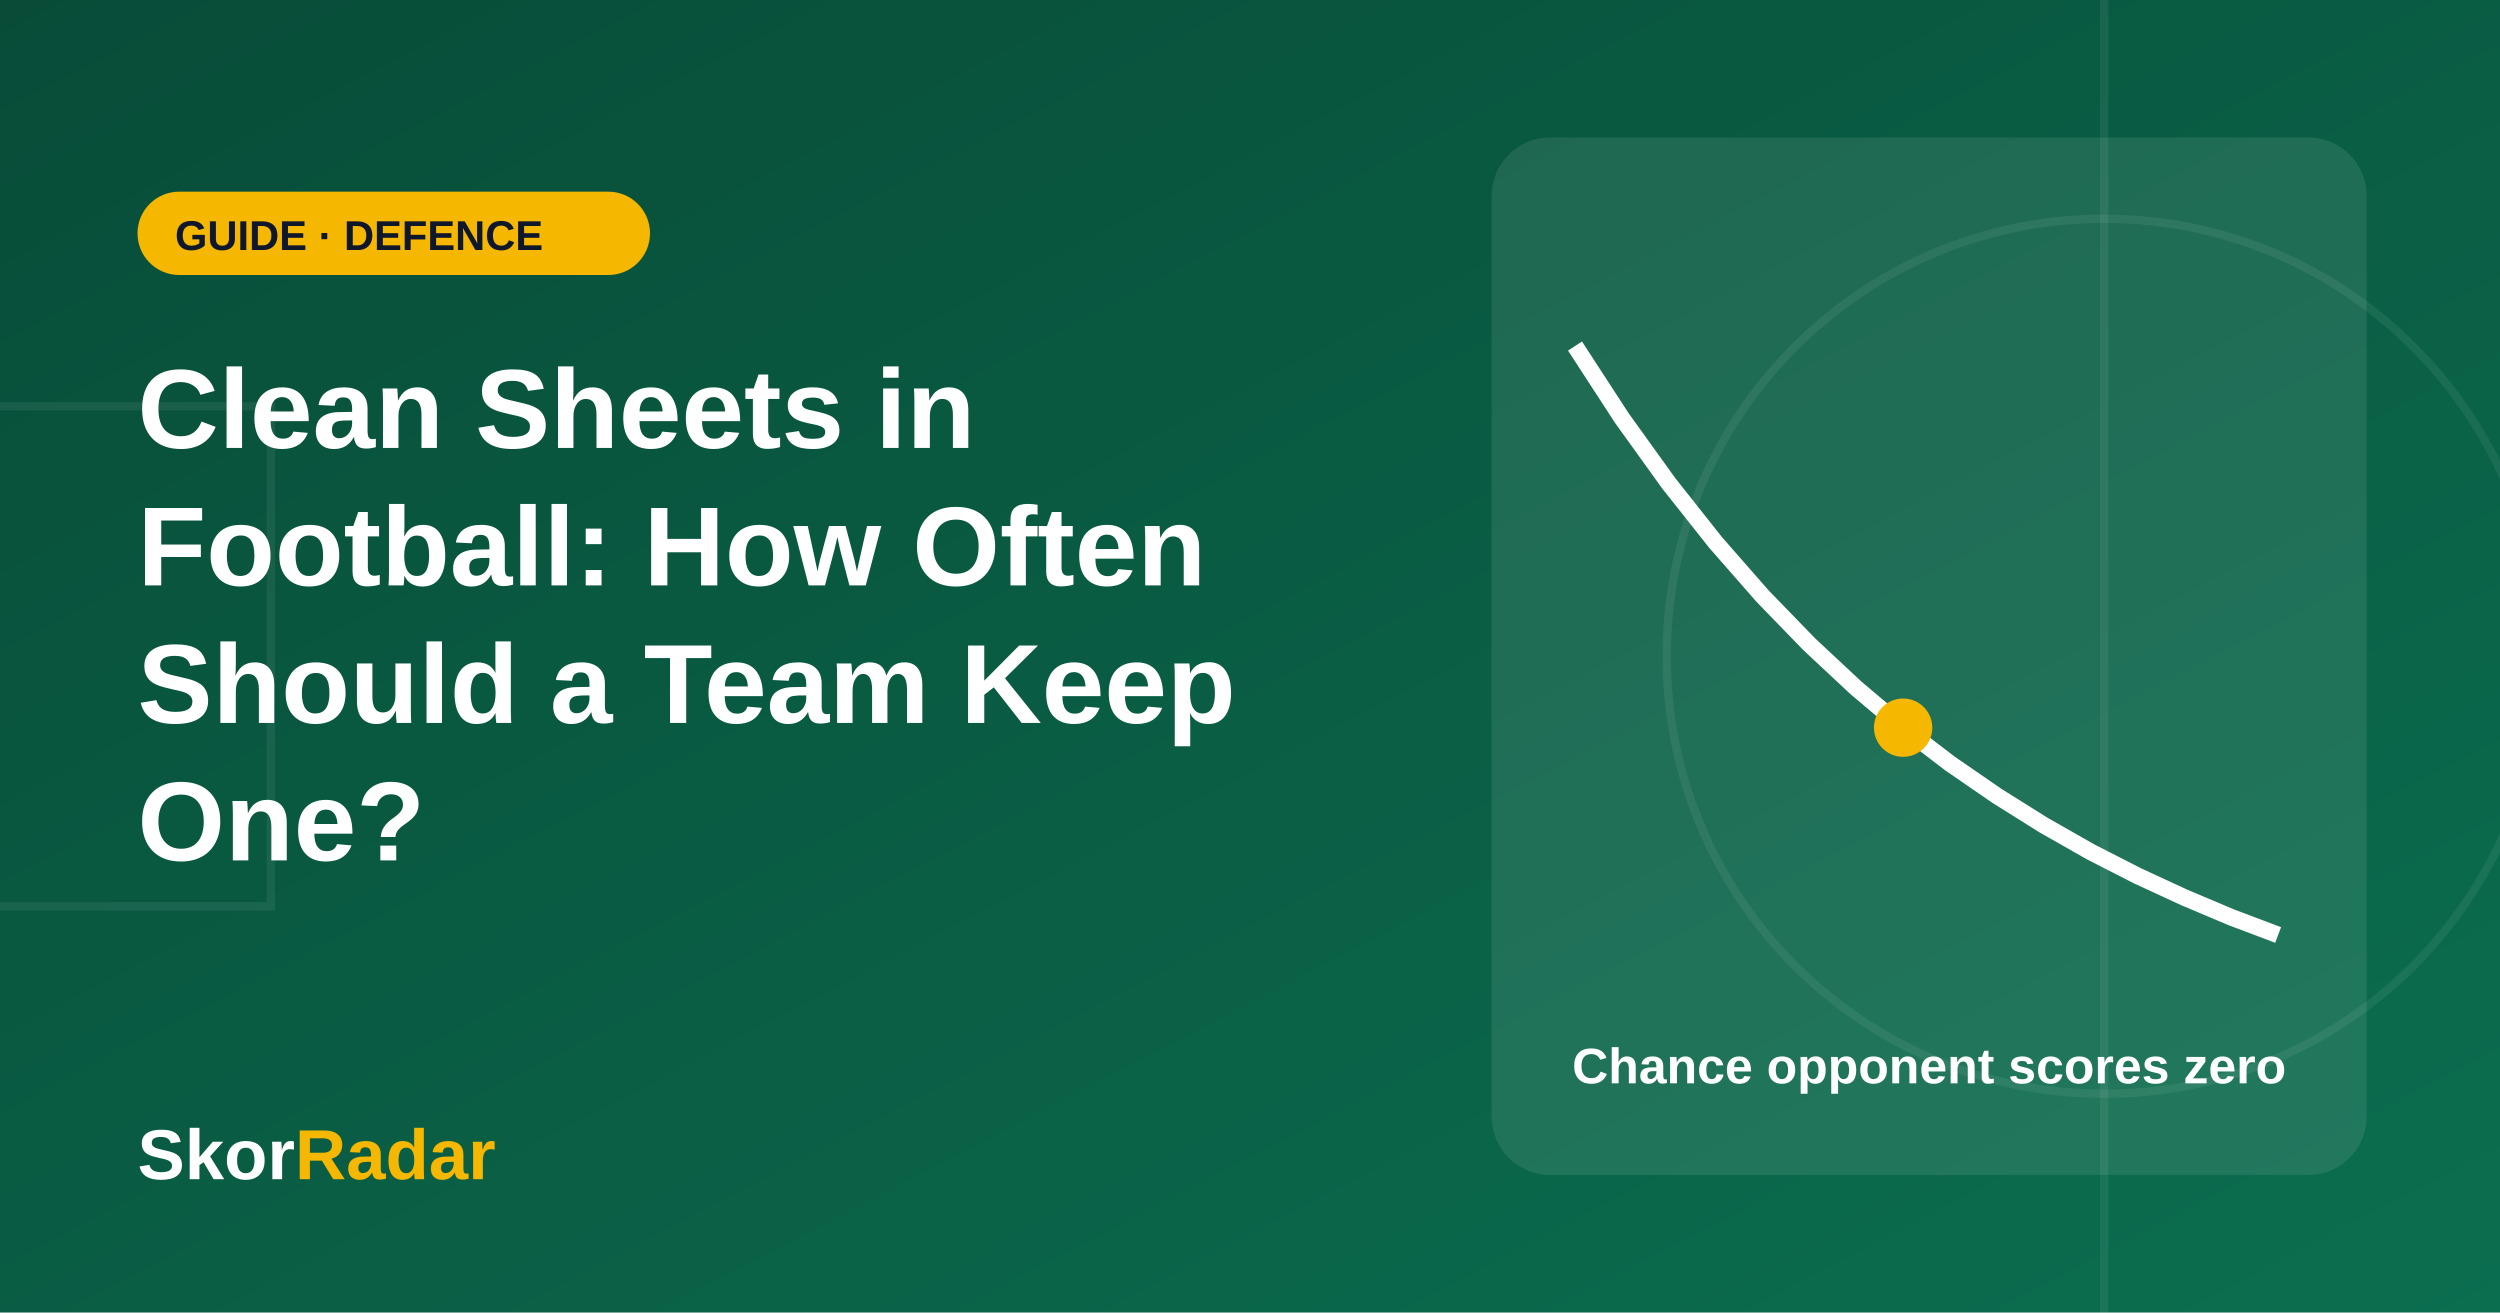
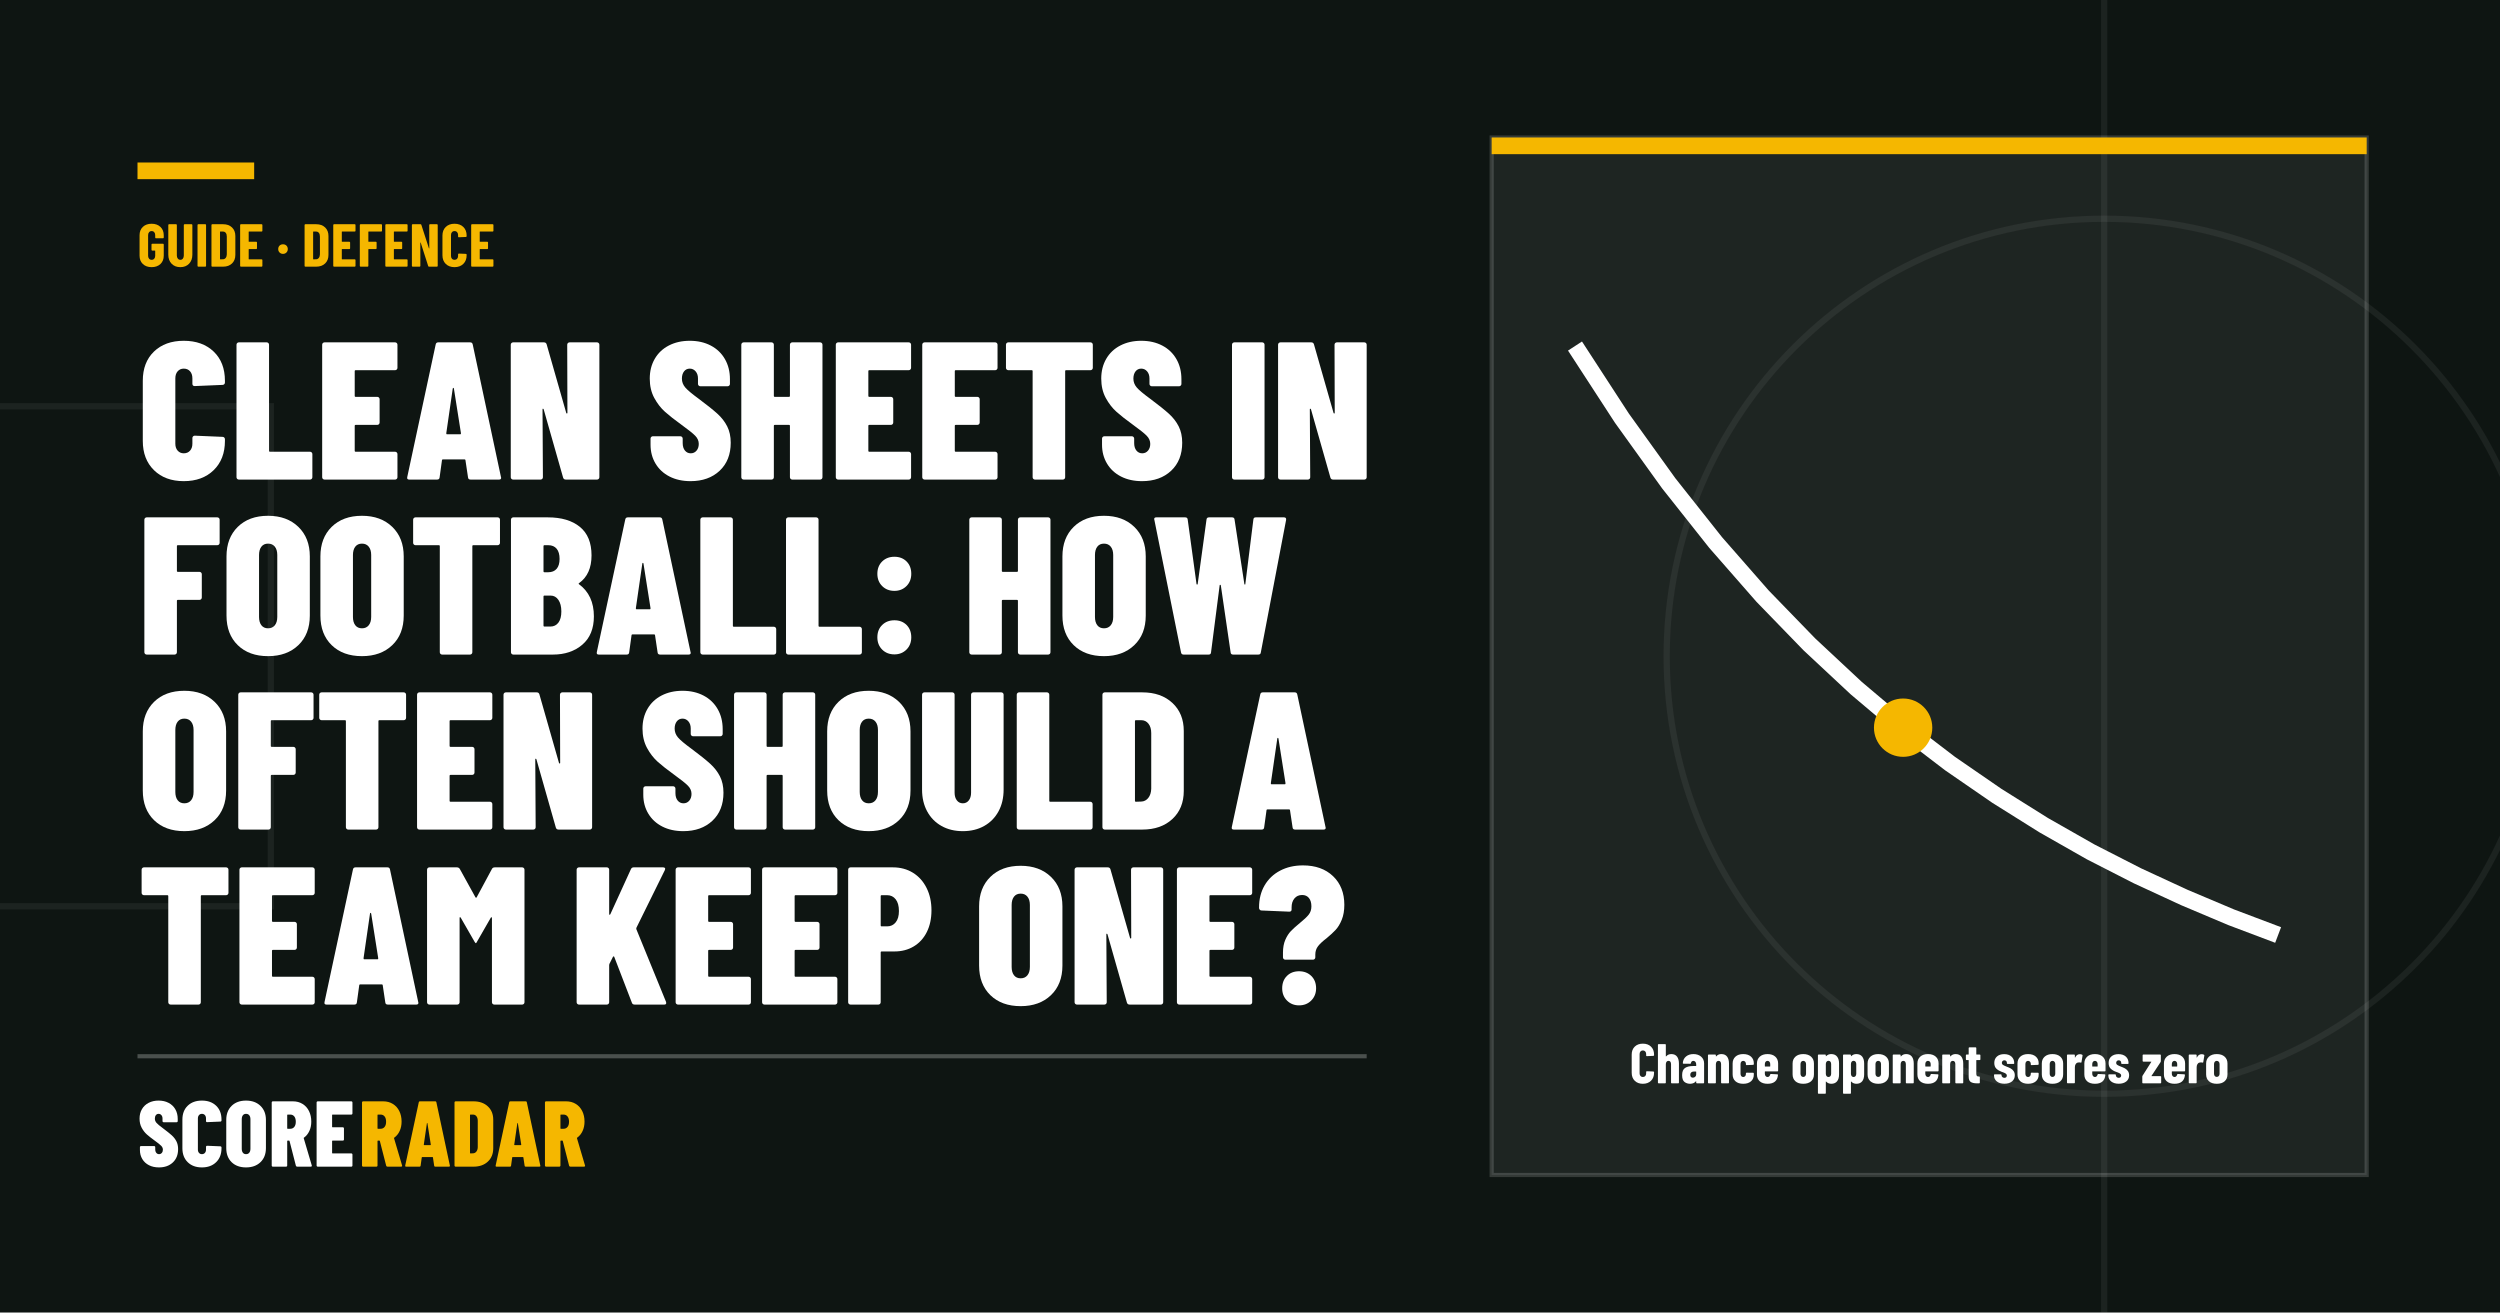
<svg xmlns="http://www.w3.org/2000/svg" viewBox="0 0 1200 630" width="1200" height="630" role="img" aria-label="Clean Sheets in Football: How Often Should a Team Keep One?">
  <defs>
-     <linearGradient id="bg" x1="0" y1="0" x2="1" y2="1">
-       <stop offset="0" stop-color="#084c38" />
-       <stop offset="1" stop-color="#0b6e4f" />
-     </linearGradient>
+     <path id="g3" d="M278-522Q347-522 382.5-477.5Q418-433 418-355L418-355L418-160Q418-79 382-35.5Q346 8 278 8L278 8Q256 8 232-0.5Q208-9 188-31L188-31Q186-34 184-33Q182-32 182-29L182-29L182 174Q182 179 178.5 182.5Q175 186 170 186L170 186L53 186Q48 186 44.5 182.5Q41 179 41 174L41 174L41-502Q41-507 44.5-510.5Q48-514 53-514L53-514L170-514Q175-514 178.5-510.5Q182-507 182-502L182-502L182-486Q182-484 184-484L184-484Q188-484 192-489L192-489Q226-522 278-522L278-522ZM277-344Q277-370 264-386Q251-402 229-402L229-402Q208-402 195-386Q182-370 182-344L182-344L182-171Q182-145 195-129Q208-113 229-113L229-113Q251-113 264-129Q277-145 277-171L277-171L277-344Z" />
+     <path id="g4" d="M221 8Q132 8 81.5-37Q31-82 31-160L31-160L31-354Q31-430 82-476Q133-522 221-522L221-522Q310-522 361-476Q412-430 412-354L412-354L412-160Q412-82 361.5-37Q311 8 221 8L221 8ZM221-114Q243-114 257-130Q271-146 271-171L271-171L271-344Q271-369 257-385Q243-401 221-401L221-401Q199-401 185.5-385Q172-369 172-344L172-344L172-171Q172-146 185.5-130Q199-114 221-114L221-114Z" />
+     <path id="g6" d="M277-522Q345-522 379-477Q413-432 413-351L413-351L413-12Q413-7 409.5-3.5Q406 0 401 0L401 0L284 0Q279 0 275.5-3.5Q272-7 272-12L272-12L272-340Q272-369 260.5-385Q249-401 227-401L227-401Q204-401 191.5-384.5Q179-368 179-338L179-338L179-12Q179-7 175.5-3.5Q172 0 167 0L167 0L50 0Q45 0 41.5-3.5Q38-7 38-12L38-12L38-502Q38-507 41.5-510.5Q45-514 50-514L50-514L167-514Q172-514 175.5-510.5Q179-507 179-502L179-502L179-483Q179-480 181.5-480Q184-480 188-484L188-484Q220-522 277-522L277-522Z" />
+     <path id="g7" d="M272-427Q272-422 268.5-418.5Q265-415 260-415L260-415L204-415Q199-415 199-410L199-410L199-172Q199-143 210-132Q221-121 243-122L243-122L250-122Q255-122 258.5-118.5Q262-115 262-110L262-110L262-12Q262-7 258.5-3.5Q255 0 250 0L250 0L210 0Q137 0 100-24.5Q63-49 63-118L63-118L63-410Q63-415 58-415L58-415L25-415Q20-415 16.5-418.5Q13-422 13-427L13-427L13-502Q13-507 16.5-510.5Q20-514 25-514L25-514L58-514Q63-514 63-519L63-519L63-630Q63-635 66.5-638.5Q70-642 75-642L75-642L187-642Q192-642 195.5-638.5Q199-635 199-630L199-630L199-519Q199-514 204-514L204-514L260-514Q265-514 268.5-510.5Q272-507 272-502L272-502L272-427Z" />
+     <path id="g8" d="M210 7Q125 7 74.5-33.5Q24-74 24-142L24-142L24-149Q24-154 27.5-157.5Q31-161 36-161L36-161L146-161Q151-161 154.5-157.5Q158-154 158-149L158-149L158-146Q158-125 173-111.5Q188-98 210-98L210-98Q230-98 241.5-109.5Q253-121 253-139L253-139Q253-161 234-173.5Q215-186 191.5-194.5Q168-203 159-206L159-206Q104-226 66.5-261.5Q29-297 29-364L29-364Q29-437 77-479Q125-521 205-521L205-521Q288-521 336.5-477Q385-433 385-358L385-358Q385-353 381.5-349.5Q378-346 373-346L373-346L266-346Q261-346 257.5-349.5Q254-353 254-358L254-358L254-366Q254-386 241.5-398.5Q229-411 209-411L209-411Q188-411 176-397.5Q164-384 164-366L164-366Q164-342 184.5-328.5Q205-315 247-299L247-299Q290-283 320.5-266.5Q351-250 373-219.5Q395-189 395-143L395-143Q395-74 344.5-33.5Q294 7 210 7L210 7Z" />
+     <path id="g13" d="M233 8Q143 8 88.5-43.5Q34-95 34-181L34-181L34-519Q34-605 88.5-656.5Q143-708 233-708L233-708Q323-708 378-656Q433-604 433-518L433-518L433-480Q433-475 429.5-471.5Q426-468 421-468L421-468L304-468Q299-468 295.5-471.5Q292-475 292-480L292-480L292-520Q292-550 276-568.5Q260-587 233-587L233-587Q207-587 191-568.5Q175-550 175-520L175-520L175-180Q175-150 191-131.5Q207-113 233-113L233-113Q260-113 276-131.5Q292-150 292-180L292-180L292-260Q292-265 287-265L287-265L243-265Q238-265 234.5-268.5Q231-272 231-277L231-277L231-366Q231-371 234.5-374.5Q238-378 243-378L243-378L421-378Q426-378 429.5-374.5Q433-371 433-366L433-366L433-181Q433-95 378-43.5Q323 8 233 8L233 8Z" />
+     <path id="g14" d="M240 8Q150 8 95.5-48.5Q41-105 41-199L41-199L41-688Q41-693 44.5-696.5Q48-700 53-700L53-700L170-700Q175-700 178.5-696.5Q182-693 182-688L182-688L182-185Q182-153 198-133Q214-113 240-113L240-113Q266-113 281.5-133Q297-153 297-185L297-185L297-688Q297-693 300.5-696.5Q304-700 309-700L309-700L426-700Q431-700 434.5-696.5Q438-693 438-688L438-688L438-199Q438-105 383.5-48.5Q329 8 240 8L240 8Z" />
+     <path id="g15" d="M56 0Q51 0 47.5-3.5Q44-7 44-12L44-12L44-688Q44-693 47.5-696.5Q51-700 56-700L56-700L173-700Q178-700 181.5-696.5Q185-693 185-688L185-688L185-12Q185-7 181.5-3.5Q178 0 173 0L173 0L56 0Z" />
+     <path id="g16" d="M56 0Q51 0 47.5-3.5Q44-7 44-12L44-12L44-688Q44-693 47.5-696.5Q51-700 56-700L56-700L237-700Q328-700 383-647Q438-594 438-506L438-506L438-194Q438-106 383-53Q328 0 237 0L237 0L56 0ZM185-126Q185-121 190-121L190-121L235-122Q262-123 279-145Q296-167 297-203L297-203L297-497Q297-535 280-557Q263-579 234-579L234-579L190-579Q185-579 185-574L185-574L185-126Z" />
+     <path id="g17" d="M411-591Q411-586 407.5-582.5Q404-579 399-579L399-579L190-579Q185-579 185-574L185-574L185-416Q185-411 190-411L190-411L310-411Q315-411 318.5-407.5Q322-404 322-399L322-399L322-302Q322-297 318.5-293.5Q315-290 310-290L310-290L190-290Q185-290 185-285L185-285L185-126Q185-121 190-121L190-121L399-121Q404-121 407.5-117.5Q411-114 411-109L411-109L411-12Q411-7 407.5-3.5Q404 0 399 0L399 0L56 0Q51 0 47.5-3.5Q44-7 44-12L44-12L44-688Q44-693 47.5-696.5Q51-700 56-700L56-700L399-700Q404-700 407.5-696.5Q411-693 411-688L411-688L411-591Z" />
+     <path id="g18" d="M113-211Q79-211 56.5-233.5Q34-256 34-290L34-290Q34-325 56-347Q78-369 113-369L113-369Q148-369 170-347Q192-325 192-290L192-290Q192-256 169.5-233.5Q147-211 113-211L113-211Z" />
+     <path id="g22" d="M330-688Q330-693 333.5-696.5Q337-700 342-700L342-700L458-700Q463-700 466.5-696.5Q470-693 470-688L470-688L470-12Q470-7 466.5-3.5Q463 0 458 0L458 0L326 0Q316 0 313-10L313-10L189-397Q188-400 185.5-399.5Q183-399 183-396L183-396L184-12Q184-7 180.5-3.5Q177 0 172 0L172 0L56 0Q51 0 47.5-3.5Q44-7 44-12L44-12L44-688Q44-693 47.5-696.5Q51-700 56-700L56-700L187-700Q197-700 200-690L200-690L325-303Q326-300 328.5-300.5Q331-301 331-304L331-304L330-688Z" />
+     <path id="g24" d="M419-570Q419-565 415.5-561.5Q412-558 407-558L407-558L206-558Q201-558 201-553L201-553L201-427Q201-422 206-422L206-422L316-422Q321-422 324.5-418.5Q328-415 328-410L328-410L328-291Q328-286 324.5-282.5Q321-279 316-279L316-279L206-279Q201-279 201-274L201-274L201-147Q201-142 206-142L206-142L407-142Q412-142 415.5-138.5Q419-135 419-130L419-130L419-12Q419-7 415.5-3.5Q412 0 407 0L407 0L47 0Q42 0 38.5-3.5Q35-7 35-12L35-12L35-688Q35-693 38.5-696.5Q42-700 47-700L47-700L407-700Q412-700 415.5-696.5Q419-693 419-688L419-688L419-570Z" />
+     <path id="g25" d="M47 0Q42 0 38.5-3.5Q35-7 35-12L35-12L35-688Q35-693 38.5-696.5Q42-700 47-700L47-700L189-700Q194-700 197.5-696.5Q201-693 201-688L201-688L201-147Q201-142 206-142L206-142L410-142Q415-142 418.5-138.5Q422-135 422-130L422-130L422-12Q422-7 418.5-3.5Q415 0 410 0L410 0L47 0Z" />
+     <path id="g26" d="M239 8Q142 8 84.5-48Q27-104 27-199L27-199L27-501Q27-595 84.5-651.5Q142-708 239-708L239-708Q335-708 393.5-651.5Q452-595 452-501L452-501L452-199Q452-104 393.5-48Q335 8 239 8L239 8ZM239-134Q261-134 273.5-149.5Q286-165 286-192L286-192L286-508Q286-535 273.5-550.5Q261-566 239-566L239-566Q217-566 205-550.5Q193-535 193-508L193-508L193-192Q193-165 205-149.5Q217-134 239-134L239-134Z" />
+     <path id="g27" d="M308 0Q297 0 294-10L294-10L226-275Q225-279 221-279L221-279L206-279Q201-279 201-274L201-274L201-12Q201-7 197.5-3.5Q194 0 189 0L189 0L47 0Q42 0 38.5-3.5Q35-7 35-12L35-12L35-688Q35-693 38.5-696.5Q42-700 47-700L47-700L262-700Q320-700 365-672.5Q410-645 434.5-595.5Q459-546 459-483L459-483Q459-427 438.5-382.5Q418-338 381-311L381-311Q379-310 378-308.5Q377-307 378-305L378-305L464-14L465-10Q465 0 454 0L454 0L308 0ZM206-558Q201-558 201-553L201-553L201-411Q201-406 206-406L206-406L234-406Q261-406 277-426Q293-446 293-481L293-481Q293-518 277-538Q261-558 234-558L234-558L206-558Z" />
+     <path id="g28" d="M338 0Q326 0 325-11L325-11L312-98Q312-103 306-103L306-103L198-103Q192-103 192-98L192-98L180-11Q179 0 167 0L167 0L25 0Q12 0 15-13L15-13L160-689Q162-700 173-700L173-700L336-700Q347-700 349-689L349-689L493-13L494-9Q494 0 483 0L483 0L338 0ZM214-236Q214-231 218-231L218-231L285-231Q289-231 289-236L289-236L253-464Q252-468 250-468Q248-468 247-464L247-464L214-236Z" />
+     <path id="g29" d="M452-700Q457-700 460.5-696.5Q464-693 464-688L464-688L464-570Q464-565 460.5-561.5Q457-558 452-558L452-558L328-558Q323-558 323-553L323-553L323-12Q323-7 319.5-3.5Q316 0 311 0L311 0L169 0Q164 0 160.5-3.5Q157-7 157-12L157-12L157-553Q157-558 152-558L152-558L33-558Q28-558 24.5-561.5Q21-565 21-570L21-570L21-688Q21-693 24.5-696.5Q28-700 33-700L33-700L452-700Z" />
+     <path id="g30" d="M47 0Q42 0 38.5-3.5Q35-7 35-12L35-12L35-688Q35-693 38.5-696.5Q42-700 47-700L47-700L189-700Q194-700 197.5-696.5Q201-693 201-688L201-688L201-12Q201-7 197.5-3.5Q194 0 189 0L189 0L47 0Z" />
+     <path id="g31" d="M323-688Q323-693 326.5-696.5Q330-700 335-700L335-700L475-700Q480-700 483.5-696.5Q487-693 487-688L487-688L487-12Q487-7 483.5-3.5Q480 0 475 0L475 0L316 0Q305 0 302-10L302-10L203-358Q202-361 199.5-361.5Q197-362 197-358L197-358L199-12Q199-7 195.5-3.5Q192 0 187 0L187 0L47 0Q42 0 38.5-3.5Q35-7 35-12L35-12L35-688Q35-693 38.5-696.5Q42-700 47-700L47-700L204-700Q215-700 218-690L218-690L318-340Q319-337 321.5-337Q324-337 324-341L324-341L323-688Z" />
+     <path id="g33" d="M230 8Q169 8 123-15.5Q77-39 51.5-81.5Q26-124 26-178L26-178L26-209Q26-214 29.5-217.5Q33-221 38-221L38-221L178-221Q183-221 186.5-217.5Q190-214 190-209L190-209L190-186Q190-162 201.5-148Q213-134 231-134L231-134Q249-134 260.5-147.5Q272-161 272-182L272-182Q272-205 254-223.5Q236-242 182-281L182-281Q132-317 100-345.5Q68-374 45-416.5Q22-459 22-515L22-515Q22-572 47.5-616Q73-660 119.5-684Q166-708 226-708L226-708Q287-708 333.5-683.5Q380-659 405.5-614.5Q431-570 431-512L431-512L431-488Q431-483 427.5-479.5Q424-476 419-476L419-476L280-476Q275-476 271.5-479.5Q268-483 268-488L268-488L268-516Q268-538 256-552Q244-566 226-566L226-566Q208-566 197-552Q186-538 186-515L186-515Q186-490 203-470Q220-450 272-412L272-412Q335-365 367-336Q399-307 417-271.5Q435-236 435-188L435-188Q435-98 378.5-45Q322 8 230 8L230 8Z" />
+     <path id="g34" d="M419-570Q419-565 415.5-561.5Q412-558 407-558L407-558L206-558Q201-558 201-553L201-553L201-427Q201-422 206-422L206-422L316-422Q321-422 324.5-418.5Q328-415 328-410L328-410L328-291Q328-286 324.5-282.5Q321-279 316-279L316-279L206-279Q201-279 201-274L201-274L201-12Q201-7 197.5-3.5Q194 0 189 0L189 0L47 0Q42 0 38.5-3.5Q35-7 35-12L35-12L35-688Q35-693 38.5-696.5Q42-700 47-700L47-700L407-700Q412-700 415.5-696.5Q419-693 419-688L419-688L419-570Z" />
+     <path id="g35" d="M458-195Q458-101 399-50.5Q340 0 249 0L249 0L47 0Q42 0 38.5-3.5Q35-7 35-12L35-12L35-688Q35-693 38.5-696.5Q42-700 47-700L47-700L223-700Q327-700 386.5-651.5Q446-603 446-506L446-506Q446-410 383-365L383-365Q378-362 382-359L382-359Q458-303 458-195L458-195ZM206-558Q201-558 201-553L201-553L201-425Q201-420 206-420L206-420L225-420Q253-420 268-437.5Q283-455 283-488L283-488Q283-522 268-540Q253-558 225-558L225-558L206-558ZM236-143Q262-143 277-163Q292-183 292-220L292-220Q292-257 277-279Q262-301 237-301L237-301L206-301Q201-301 201-296L201-296L201-148Q201-143 206-143L206-143L236-143Z" />
+     <path id="g36" d="M151-325Q113-325 88.5-349.5Q64-374 64-412L64-412Q64-451 88.5-475Q113-499 151-499L151-499Q189-499 213-475Q237-451 237-412L237-412Q237-374 212.5-349.5Q188-325 151-325L151-325ZM151-1Q113-1 88.5-25.5Q64-50 64-88L64-88Q64-127 88.5-151Q113-175 151-175L151-175Q189-175 213-151Q237-127 237-88L237-88Q237-50 212.5-25.5Q188-1 151-1L151-1Z" />
+     <path id="g37" d="M283-688Q283-693 286.5-696.5Q290-700 295-700L295-700L437-700Q442-700 445.5-696.5Q449-693 449-688L449-688L449-12Q449-7 445.5-3.5Q442 0 437 0L437 0L295 0Q290 0 286.5-3.5Q283-7 283-12L283-12L283-274Q283-279 278-279L278-279L206-279Q201-279 201-274L201-274L201-12Q201-7 197.5-3.5Q194 0 189 0L189 0L47 0Q42 0 38.5-3.5Q35-7 35-12L35-12L35-688Q35-693 38.5-696.5Q42-700 47-700L47-700L189-700Q194-700 197.5-696.5Q201-693 201-688L201-688L201-427Q201-422 206-422L206-422L278-422Q283-422 283-427L283-427L283-688Z" />
+     <path id="g38" d="M167 0Q156 0 154-11L154-11L18-687L17-691Q17-700 28-700L28-700L175-700Q187-700 188-689L188-689L233-360Q234-357 236-357Q238-357 239-360L239-360L284-689Q285-700 297-700L297-700L414-700Q426-700 427-689L427-689L477-360Q478-357 480-357Q482-357 482-360L482-360L523-689Q524-700 535-700L535-700L679-700Q692-700 690-687L690-687L561-11Q560 0 548 0L548 0L420 0Q408 0 407-11L407-11L357-353Q356-356 353.5-356Q351-356 351-353L351-353L307-11Q306 0 295 0L295 0L167 0Z" />
+     <path id="g40" d="M47 0Q42 0 38.5-3.5Q35-7 35-12L35-12L35-688Q35-693 38.5-696.5Q42-700 47-700L47-700L189-700Q194-700 197.5-696.5Q201-693 201-688L201-688L201-462Q201-458 203-458Q205-458 207-461L207-461L312-691Q316-700 326-700L326-700L476-700Q483-700 485.5-696.5Q488-693 485-686L485-686L340-392Q339-388 339-386L339-386L491-14Q492-12 492-8L492-8Q492 0 482 0L482 0L331 0Q320 0 317-9L317-9L227-243Q226-246 224-246Q222-246 220-243L220-243L202-207Q201-205 201-201L201-201L201-12Q201-7 197.5-3.5Q194 0 189 0L189 0L47 0Z" />
+     <path id="g41" d="M236 8Q141 8 84-48Q27-104 27-197L27-197L27-504Q27-598 84-653Q141-708 236-708L236-708Q331-708 388.5-653Q446-598 446-504L446-504L446-495Q446-490 442.5-486.5Q439-483 434-483L434-483L292-477Q280-477 280-489L280-489L280-516Q280-539 268-552.5Q256-566 236-566L236-566Q217-566 205-552.5Q193-539 193-516L193-516L193-183Q193-161 205-147.5Q217-134 236-134L236-134Q256-134 268-147.5Q280-161 280-183L280-183L280-212Q280-217 283.5-220.5Q287-224 292-224L292-224L434-218Q439-218 442.5-214.5Q446-211 446-206L446-206L446-197Q446-104 388.5-48Q331 8 236 8L236 8Z" />
+     <path id="g42" d="M47 0Q42 0 38.5-3.5Q35-7 35-12L35-12L35-688Q35-693 38.5-696.5Q42-700 47-700L47-700L238-700Q334-700 392-646Q450-592 450-503L450-503L450-197Q450-108 392-54Q334 0 238 0L238 0L47 0ZM201-147Q201-142 206-142L206-142L234-143Q255-144 269-161.5Q283-179 284-208L284-208L284-492Q284-522 270-540Q256-558 233-558L233-558L206-558Q201-558 201-553L201-553L201-147Z" />
+     <path id="g54" d="M224-522Q309-522 362-476Q415-430 415-355L415-355L415-12Q415-7 411.5-3.5Q408 0 403 0L403 0L286 0Q281 0 277.5-3.5Q274-7 274-12L274-12L274-34Q274-37 272-38Q270-39 268-36L268-36Q235 6 166 8L166 8Q108 8 65.5-24Q23-56 23-146L23-146Q23-239 74.5-274Q126-309 223-309L223-309L269-309Q274-309 274-314L274-314L274-339Q274-366 259.5-383.5Q245-401 223-401L223-401Q206-401 194.5-390.5Q183-380 180-361L180-361Q179-349 167-349L167-349L47-350Q35-350 35-362L35-362Q40-435 92-478.5Q144-522 224-522L224-522ZM214-101Q237-101 255.5-116.5Q274-132 274-158L274-158L274-205Q274-210 269-210L269-210L228-210Q201-210 184.5-194.5Q168-179 168-152L168-152Q168-127 180.5-114Q193-101 214-101L214-101Z" />
+     <path id="g56" d="M268-520Q295-520 310-510L310-510Q318-505 316-495L316-495L297-378Q296-367 283-370L283-370Q272-374 256-374L256-374Q241-374 230-370L230-370Q207-366 193-342.5Q179-319 179-288L179-288L179-13Q179-8 175.5-4.5Q172-1 167-1L167-1L50-1Q45-1 41.5-4.5Q38-8 38-13L38-13L38-502Q38-507 41.5-510.5Q45-514 50-514L50-514L167-514Q172-514 175.5-510.5Q179-507 179-502L179-502L179-463Q179-459 180.5-458.5Q182-458 184-461L184-461Q211-520 268-520L268-520Z" />
+     <path id="g95" d="M409-225Q409-220 405.5-216.5Q402-213 397-213L397-213L177-213Q172-213 172-208L172-208L172-171Q172-146 185.5-129.5Q199-113 220-113L220-113Q239-113 251-125.5Q263-138 267-157L267-157Q270-167 280-167L280-167L395-161Q400-161 403.5-157.5Q407-154 406-148L406-148Q399-71 352.5-31.5Q306 8 220 8L220 8Q131 8 81-36.5Q31-81 31-160L31-160L31-354Q31-430 81.5-476Q132-522 220-522L220-522Q308-522 358.5-476Q409-430 409-354L409-354L409-225ZM220-401Q199-401 185.5-385Q172-369 172-344L172-344L172-305Q172-300 177-300L177-300L263-300Q268-300 268-305L268-305L268-344Q268-369 254.5-385Q241-401 220-401L220-401Z" />
+     <path id="g97" d="M220 8Q132 8 81.5-37Q31-82 31-160L31-160L31-354Q31-430 81.5-476Q132-522 220-522L220-522Q308-522 358.5-477Q409-432 409-360L409-360L409-342Q409-337 405.5-333.5Q402-330 397-330L397-330L280-325Q268-325 268-337L268-337L268-349Q268-371 254.5-386Q241-401 220-401L220-401Q198-401 185-385Q172-369 172-343L172-343L172-171Q172-145 185-129Q198-113 220-113L220-113Q241-113 254.5-128.5Q268-144 268-165L268-165L268-178Q268-183 271.5-186.5Q275-190 280-190L280-190L397-189Q402-189 405.5-185.5Q409-182 409-177L409-177L409-154Q409-80 358.5-36Q308 8 220 8L220 8Z" />
+     <path id="g115" d="M277-522Q345-522 379-477Q413-432 413-351L413-351L413-12Q413-7 409.5-3.5Q406 0 401 0L401 0L284 0Q279 0 275.5-3.5Q272-7 272-12L272-12L272-340Q272-369 260.5-385Q249-401 227-401L227-401Q204-401 191.5-384.5Q179-368 179-338L179-338L179-12Q179-7 175.5-3.5Q172 0 167 0L167 0L50 0Q45 0 41.5-3.5Q38-7 38-12L38-12L38-688Q38-693 41.5-696.5Q45-700 50-700L50-700L167-700Q172-700 175.5-696.5Q179-693 179-688L179-688L179-483Q179-480 181.5-480Q184-480 188-484L188-484Q220-522 277-522L277-522Z" />
+     <path id="g125" d="M361-692Q365-700 376-700L376-700L515-700Q520-700 523.5-696.5Q527-693 527-688L527-688L527-12Q527-7 523.5-3.5Q520 0 515 0L515 0L373 0Q368 0 364.5-3.5Q361-7 361-12L361-12L361-441Q361-445 359-445.5Q357-446 355-443L355-443L285-321Q281-313 279-313L279-313Q277-313 272-321L272-321L202-443Q200-446 198-446Q196-446 196-442L196-442L196-12Q196-7 192.5-3.5Q189 0 184 0L184 0L42 0Q37 0 33.5-3.5Q30-7 30-12L30-12L30-688Q30-693 33.5-696.5Q37-700 42-700L42-700L182-700Q192-700 197-692L197-692L277-547Q280-543 283-547L283-547L361-692Z" />
+     <path id="g127" d="M147-229Q142-229 138.5-232.5Q135-236 135-241L135-241L135-265Q135-303 147-330.5Q159-358 176-375.5Q193-393 221-416L221-416Q252-441 266-458.5Q280-476 280-501L280-501Q280-528 267.5-543.5Q255-559 233-559L233-559Q208-559 193.5-541.5Q179-524 179-496L179-496L179-485Q179-474 167-474L167-474L25-480Q20-480 16.5-484Q13-488 13-493L13-493L13-496Q13-559 41-607.5Q69-656 120-683Q171-710 237-710L237-710Q333-710 390.5-655Q448-600 448-509L448-509Q448-465 435-433Q422-401 404-381.5Q386-362 357-338L357-338Q328-316 314-298Q300-280 300-255L300-255L300-241Q300-236 296.5-232.5Q293-229 288-229L288-229L147-229ZM217 4Q180 4 155.5-20.5Q131-45 131-83L131-83Q131-122 155-146Q179-170 217-170L217-170Q255-170 279.5-146Q304-122 304-83L304-83Q304-46 279.5-21Q255 4 217 4L217 4Z" />
+     <path id="g141" d="M233 8Q143 8 88.5-45.5Q34-99 34-189L34-189L34-513Q34-602 88.5-655Q143-708 233-708L233-708Q324-708 378.5-655Q433-602 433-513L433-513L433-502Q433-497 429.5-493.5Q426-490 421-490L421-490L304-485Q292-485 292-496L292-496L292-522Q292-551 276-569Q260-587 233-587L233-587Q207-587 191-569Q175-551 175-522L175-522L175-177Q175-148 191-130.5Q207-113 233-113L233-113Q260-113 276-130.5Q292-148 292-177L292-177L292-204Q292-209 295.5-212.5Q299-216 304-216L304-216L421-211Q426-211 429.5-207.5Q433-204 433-199L433-199L433-189Q433-99 378-45.5Q323 8 233 8L233 8Z" />
+     <path id="g144" d="M261-700Q319-700 363.5-672.5Q408-645 433-595Q458-545 458-481L458-481Q458-418 434.5-370.5Q411-323 368-297Q325-271 269-271L269-271L204-271Q199-271 199-266L199-266L199-12Q199-7 195.5-3.5Q192 0 187 0L187 0L45 0Q40 0 36.5-3.5Q33-7 33-12L33-12L33-688Q33-693 36.5-696.5Q40-700 45-700L45-700L261-700ZM232-399Q259-399 275.5-419.5Q292-440 292-477L292-477Q292-516 275.5-537Q259-558 232-558L232-558L204-558Q199-558 199-553L199-553L199-404Q199-399 204-399L204-399L232-399Z" />
+     <path id="g145" d="M240 8Q178 8 131-18.5Q84-45 58-93Q32-141 32-204L32-204L32-688Q32-693 35.5-696.5Q39-700 44-700L44-700L186-700Q191-700 194.5-696.5Q198-693 198-688L198-688L198-188Q198-164 209.5-149Q221-134 240-134L240-134Q259-134 270.5-149Q282-164 282-188L282-188L282-688Q282-693 285.5-696.5Q289-700 294-700L294-700L436-700Q441-700 444.5-696.5Q448-693 448-688L448-688L448-204Q448-141 422-93Q396-45 349-18.5Q302 8 240 8L240 8Z" />
+     <path id="g166" d="M410-591Q410-586 406.5-582.5Q403-579 398-579L398-579L190-579Q185-579 185-574L185-574L185-416Q185-411 190-411L190-411L309-411Q314-411 317.5-407.5Q321-404 321-399L321-399L321-302Q321-297 317.5-293.5Q314-290 309-290L309-290L190-290Q185-290 185-285L185-285L185-12Q185-7 181.5-3.5Q178 0 173 0L173 0L56 0Q51 0 47.5-3.5Q44-7 44-12L44-12L44-688Q44-693 47.5-696.5Q51-700 56-700L56-700L398-700Q403-700 406.5-696.5Q410-693 410-688L410-688L410-591Z" />
+     <path id="g172" d="M30 0Q25 0 21.5-3.5Q18-7 18-12L18-12L18-120Q18-128 22-135L22-135L178-381Q181-387 175-387L175-387L36-387Q31-387 27.5-390.5Q24-394 24-399L24-399L24-502Q24-507 27.5-510.5Q31-514 36-514L36-514L337-514Q342-514 345.5-510.5Q349-507 349-502L349-502L349-395Q349-387 345-380L345-380L183-134Q180-128 186-128L186-128L343-128Q348-128 351.5-124.5Q355-121 355-116L355-116L355-12Q355-7 351.5-3.5Q348 0 343 0L343 0L30 0Z" />
  </defs>
-   <rect width="1200" height="630" fill="url(#bg)" />
-   <g fill="none" stroke="#fff" stroke-opacity="0.07" stroke-width="4">
+   <rect width="1200" height="630" fill="#0e1512" />
+   <g fill="none" stroke="#fff" stroke-opacity="0.06" stroke-width="3">
    <circle cx="1010" cy="315" r="210" />
    <line x1="1010" y1="0" x2="1010" y2="630" />
    <rect x="-40" y="195" width="170" height="240" />
  </g>
-   <rect x="66" y="92" width="246" height="40" rx="20" fill="#f5b700" />
-   <text x="84" y="120" font-family="Arial, Helvetica, sans-serif" font-size="20" font-weight="700" fill="#0f172a" text-anchor="start">GUIDE · DEFENCE</text>
-   <text x="66" y="215" font-family="Arial, Helvetica, sans-serif" font-size="54" font-weight="700" fill="#fff" text-anchor="start">Clean Sheets in</text>
-   <text x="66" y="281" font-family="Arial, Helvetica, sans-serif" font-size="54" font-weight="700" fill="#fff" text-anchor="start">Football: How Often</text>
-   <text x="66" y="347" font-family="Arial, Helvetica, sans-serif" font-size="54" font-weight="700" fill="#fff" text-anchor="start">Should a Team Keep</text>
-   <text x="66" y="413" font-family="Arial, Helvetica, sans-serif" font-size="54" font-weight="700" fill="#fff" text-anchor="start">One?</text>
-   <text x="66" y="566" font-family="Arial, Helvetica, sans-serif" font-size="34" font-weight="700" fill="#fff">Skor<tspan fill="#f5b700">Radar</tspan>
-   </text>
-   <rect x="716" y="66" width="420" height="498" rx="28" fill="#fff" fill-opacity="0.09" />
+   <rect x="66" y="78" width="56" height="8" fill="#f5b700" />
+   <g fill="#f5b700" transform="translate(66 128) scale(0.0291)">
+     <use href="#g13" x="0" />
+     <use href="#g14" x="467" />
+     <use href="#g15" x="946" />
+     <use href="#g16" x="1176" />
+     <use href="#g17" x="1649" />
+     <use href="#g18" x="2287" />
+     <use href="#g16" x="2712" />
+     <use href="#g17" x="3185" />
+     <use href="#g166" x="3623" />
+     <use href="#g17" x="4044" />
+     <use href="#g22" x="4482" />
+     <use href="#g141" x="4996" />
+     <use href="#g17" x="5460" />
+   </g>
+   <g fill="#fff" transform="translate(66 230.2) scale(0.0941)">
+     <use href="#g41" x="0" />
+     <use href="#g25" x="470" />
+     <use href="#g24" x="907" />
+     <use href="#g28" x="1361" />
+     <use href="#g31" x="1869" />
+     <use href="#g33" x="2591" />
+     <use href="#g37" x="3045" />
+     <use href="#g24" x="3527" />
+     <use href="#g24" x="3968" />
+     <use href="#g29" x="4409" />
+     <use href="#g33" x="4894" />
+     <use href="#g30" x="5548" />
+     <use href="#g31" x="5783" />
+   </g>
+   <g fill="#fff" transform="translate(66 314.2) scale(0.0941)">
+     <use href="#g34" x="0" />
+     <use href="#g26" x="427" />
+     <use href="#g26" x="906" />
+     <use href="#g29" x="1385" />
+     <use href="#g35" x="1870" />
+     <use href="#g28" x="2328" />
+     <use href="#g25" x="2836" />
+     <use href="#g25" x="3273" />
+     <use href="#g36" x="3710" />
+     <use href="#g37" x="4208" />
+     <use href="#g26" x="4691" />
+     <use href="#g38" x="5169" />
+   </g>
+   <g fill="#fff" transform="translate(66 398.2) scale(0.0941)">
+     <use href="#g26" x="0" />
+     <use href="#g34" x="479" />
+     <use href="#g29" x="906" />
+     <use href="#g24" x="1391" />
+     <use href="#g31" x="1832" />
+     <use href="#g33" x="2554" />
+     <use href="#g37" x="3008" />
+     <use href="#g26" x="3491" />
+     <use href="#g145" x="3970" />
+     <use href="#g25" x="4450" />
+     <use href="#g42" x="4887" />
+     <use href="#g28" x="5567" />
+   </g>
+   <g fill="#fff" transform="translate(66 482.2) scale(0.0941)">
+     <use href="#g29" x="0" />
+     <use href="#g24" x="485" />
+     <use href="#g28" x="939" />
+     <use href="#g125" x="1447" />
+     <use href="#g40" x="2205" />
+     <use href="#g24" x="2710" />
+     <use href="#g24" x="3151" />
+     <use href="#g144" x="3592" />
+     <use href="#g26" x="4266" />
+     <use href="#g31" x="4745" />
+     <use href="#g24" x="5267" />
+     <use href="#g127" x="5708" />
+   </g>
+   <rect x="66" y="506" width="590" height="2" fill="#fff" fill-opacity="0.25" />
+   <g fill="#fff" transform="translate(66 560) scale(0.0448)">
+     <use href="#g33" x="0" />
+     <use href="#g41" x="454" />
+     <use href="#g26" x="924" />
+     <use href="#g27" x="1403" />
+     <use href="#g24" x="1884" />
+   </g>
+   <g fill="#f5b700" transform="translate(172.2 560) scale(0.0448)">
+     <use href="#g27" x="0" />
+     <use href="#g28" x="483" />
+     <use href="#g42" x="991" />
+     <use href="#g28" x="1452" />
+     <use href="#g27" x="1960" />
+   </g>
+   <rect x="716" y="66" width="420" height="498" fill="#fff" fill-opacity="0.07" stroke="#fff" stroke-opacity="0.16" stroke-width="2" />
+   <rect x="716" y="66" width="420" height="8" fill="#f5b700" />
  <polyline points="756,166.1 778.5,200.7 801,232 823.5,260.4 846,286.1 868.5,309.3 891,330.3 913.5,349.3 936,366.5 958.5,382 981,396.1 1003.5,408.9 1026,420.4 1048.5,430.8 1071,440.3 1093.5,448.8" fill="none" stroke="#fff" stroke-width="8" stroke-linejoin="round" />
  <circle cx="913.5" cy="349.283" r="14" fill="#f5b700" />
-   <text x="926" y="520" font-family="Arial, Helvetica, sans-serif" font-size="24" font-weight="700" fill="#fff" text-anchor="middle">Chance opponent scores zero</text>
+   <g fill="#fff" transform="translate(782.3 520) scale(0.0269)">
+     <use href="#g141" x="0" />
+     <use href="#g115" x="464" />
+     <use href="#g54" x="911" />
+     <use href="#g6" x="1357" />
+     <use href="#g97" x="1804" />
+     <use href="#g95" x="2238" />
+     <use href="#g4" x="2874" />
+     <use href="#g3" x="3316" />
+     <use href="#g3" x="3764" />
+     <use href="#g4" x="4212" />
+     <use href="#g6" x="4654" />
+     <use href="#g95" x="5101" />
+     <use href="#g6" x="5537" />
+     <use href="#g7" x="5984" />
+     <use href="#g8" x="6475" />
+     <use href="#g97" x="6887" />
+     <use href="#g4" x="7321" />
+     <use href="#g56" x="7763" />
+     <use href="#g95" x="8080" />
+     <use href="#g8" x="8515" />
+     <use href="#g172" x="9127" />
+     <use href="#g95" x="9500" />
+     <use href="#g56" x="9936" />
+     <use href="#g4" x="10253" />
+   </g>
</svg>
